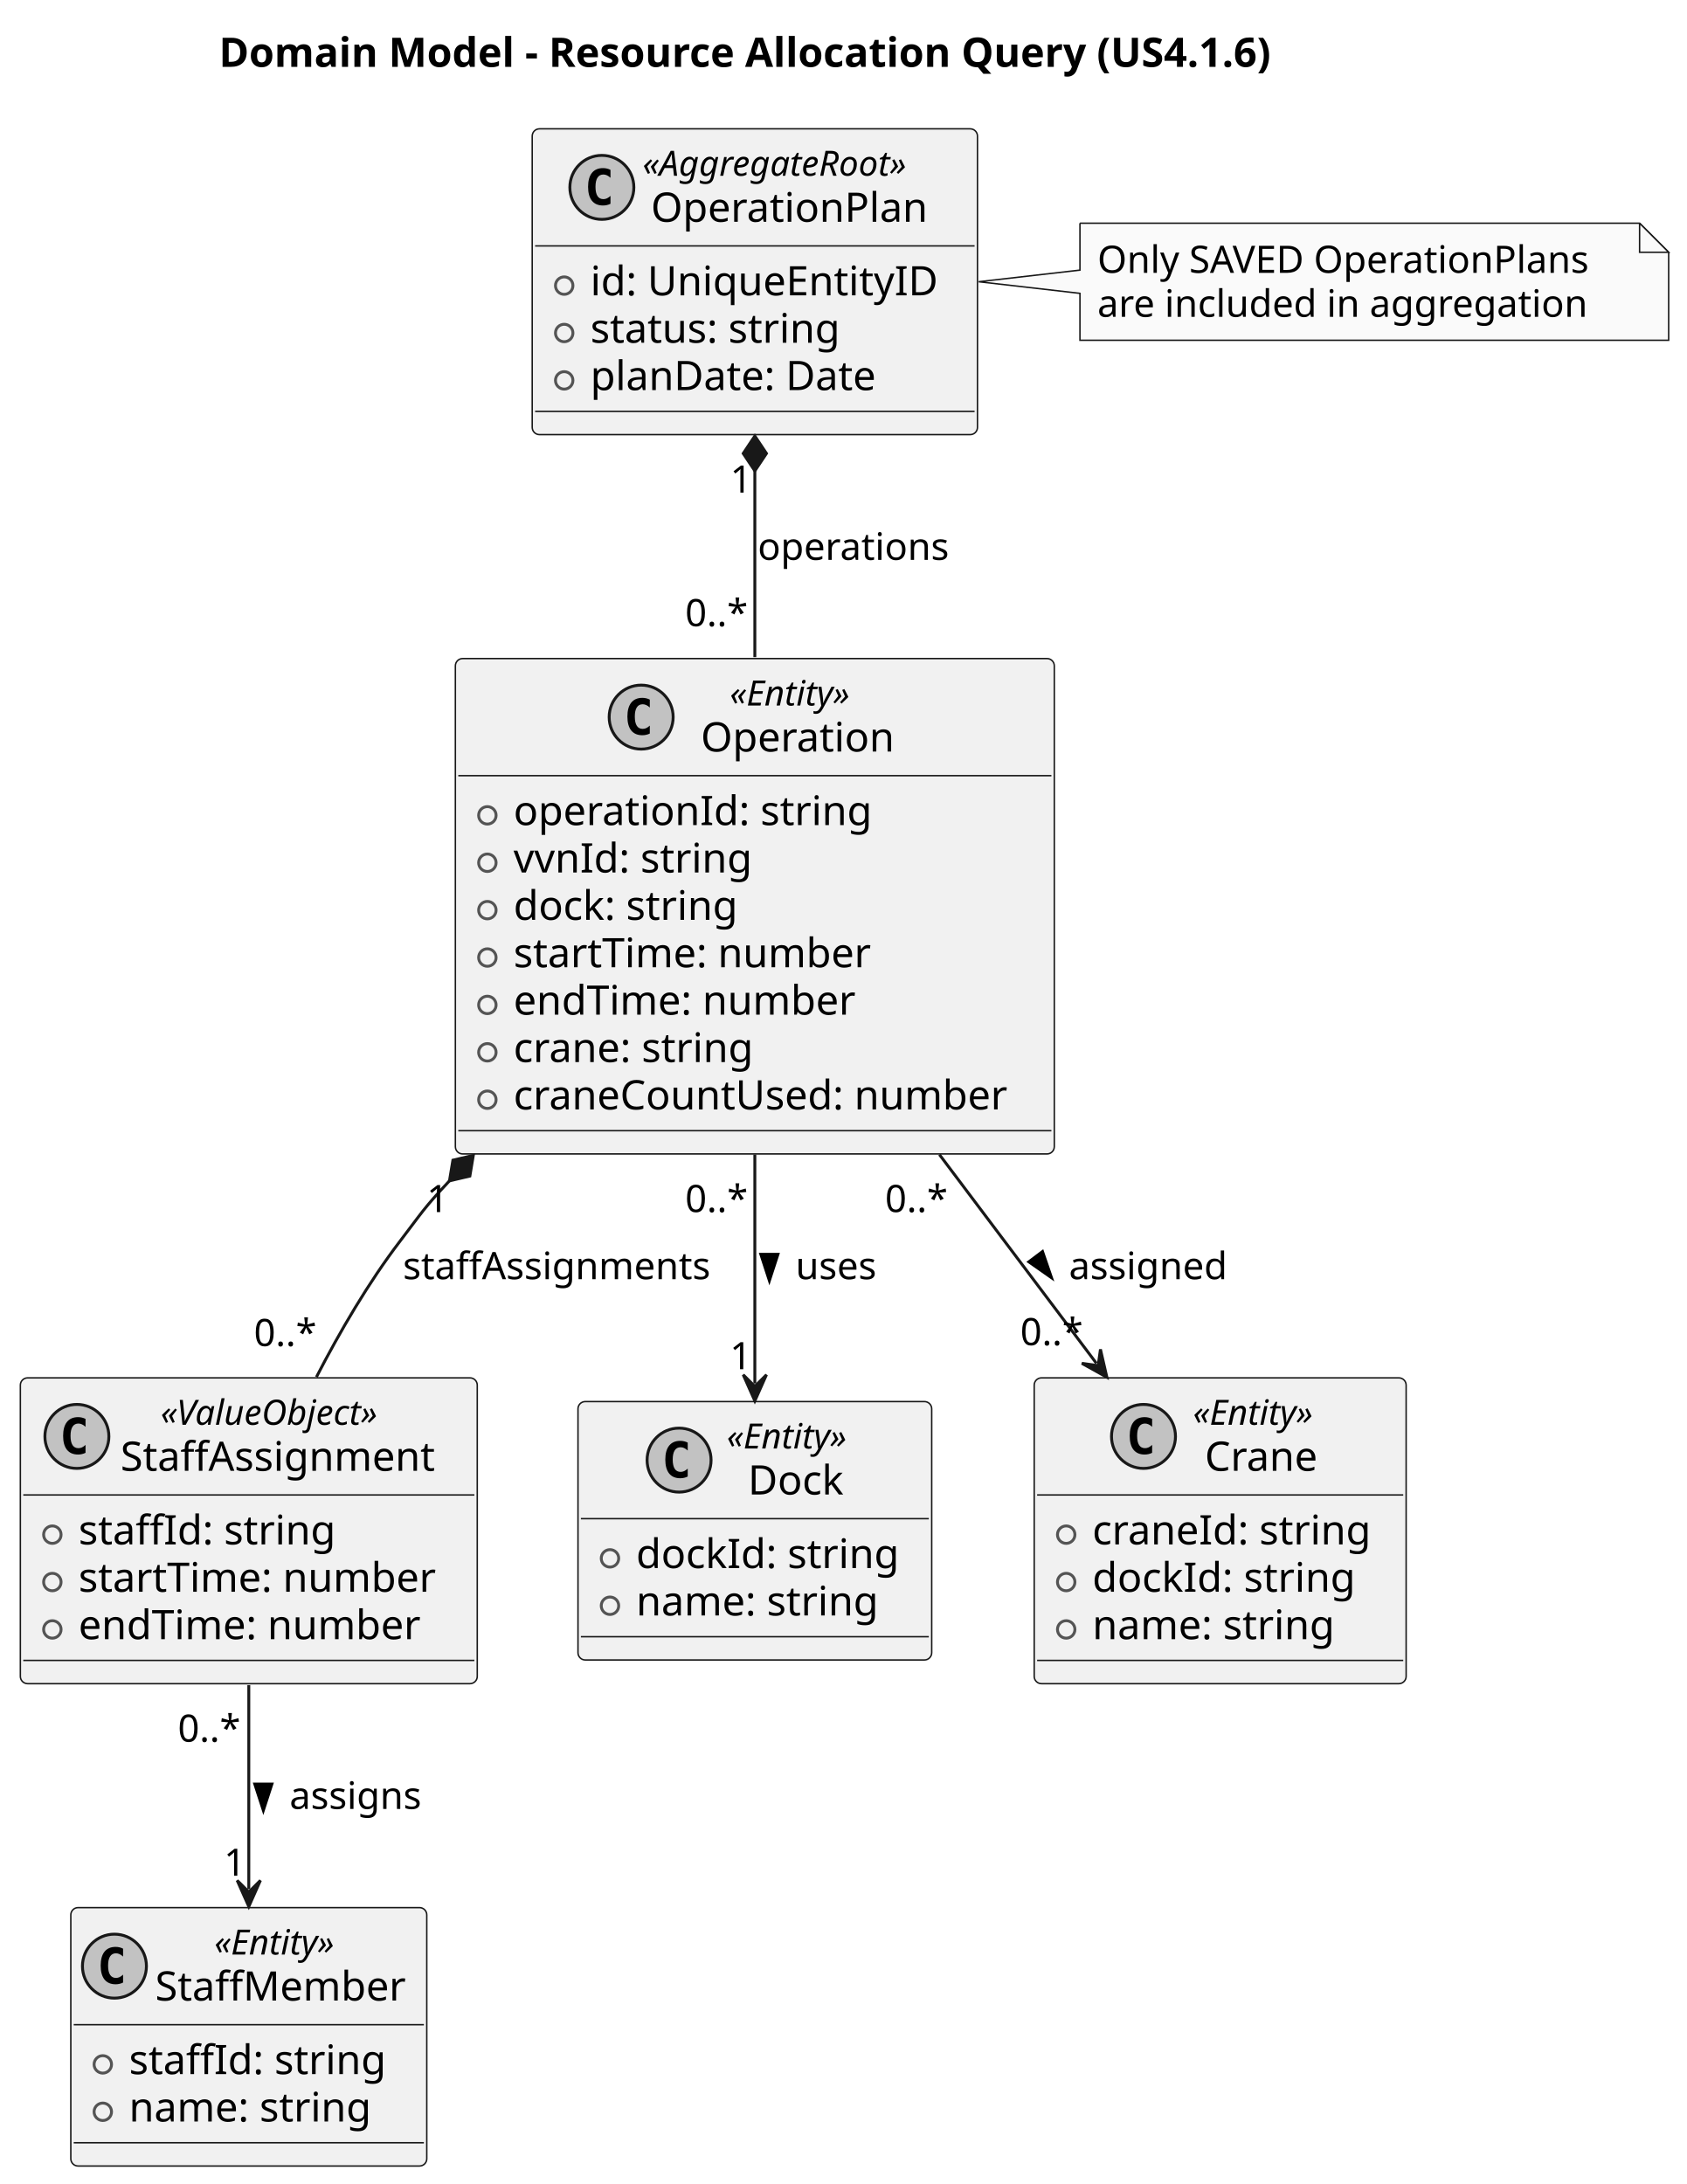
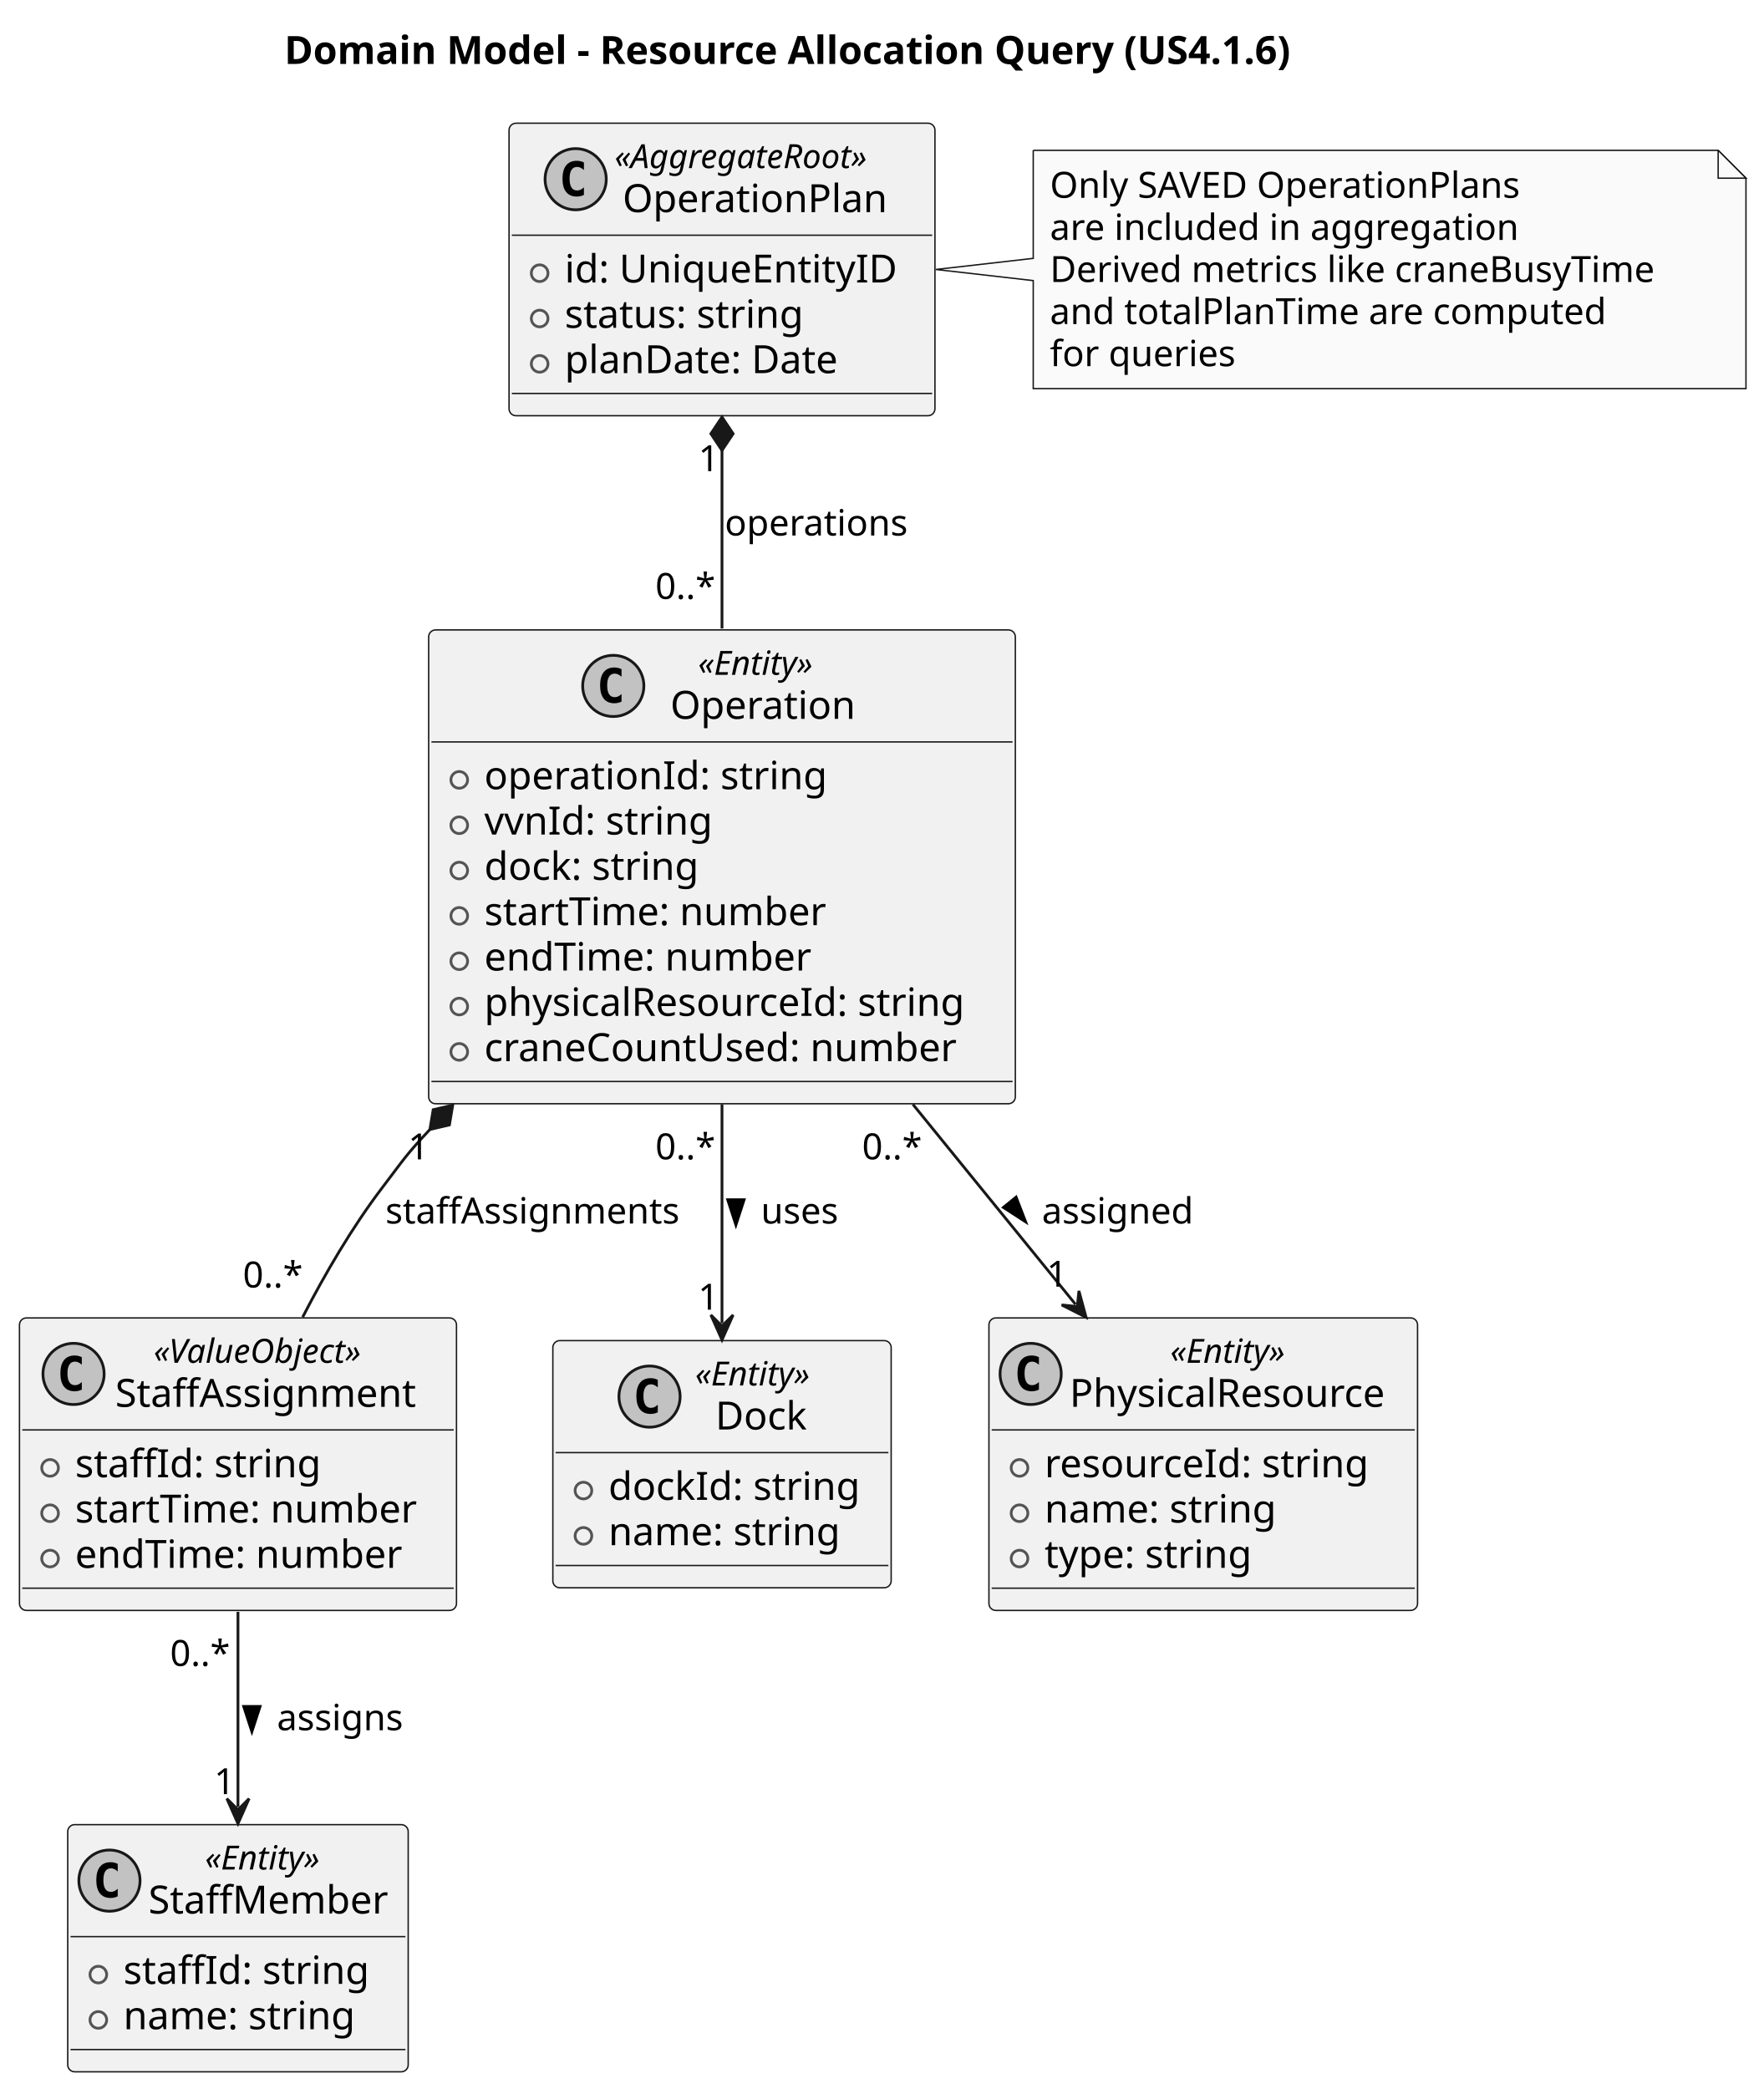
- <svg xmlns="http://www.w3.org/2000/svg" contentStyleType="text/css" data-diagram-type="CLASS" height="751px" preserveAspectRatio="none" style="width:580px;height:751px;background:#FFFFFF;" version="1.1" viewBox="0 0 580 751" width="580px" zoomAndPan="magnify">
+ <svg xmlns="http://www.w3.org/2000/svg" contentStyleType="text/css" data-diagram-type="CLASS" height="751px" preserveAspectRatio="none" style="width:634px;height:751px;background:#FFFFFF;" version="1.1" viewBox="0 0 634 751" width="634px" zoomAndPan="magnify">
  <defs />
  <g>
    <g class="title" data-source-line="3">
-       <text fill="#000000" font-family="sans-serif" font-size="14" font-weight="bold" lengthAdjust="spacing" textLength="416.227" x="75.271" y="22.995">Domain Model - Resource Allocation Query (US4.1.6)</text>
+       <text fill="#000000" font-family="sans-serif" font-size="14" font-weight="bold" lengthAdjust="spacing" textLength="416.227" x="102.219" y="22.995">Domain Model - Resource Allocation Query (US4.1.6)</text>
    </g>
    <g class="entity" data-qualified-name="OperationPlan" data-source-line="8" id="ent0002">
      <rect fill="#F1F1F1" height="105.156" rx="2.5" ry="2.5" style="stroke:#181818;stroke-width:0.5;" width="153.107" x="183" y="44.297" />
      <ellipse cx="206.946" cy="64.43" fill="#C2C2C2" rx="11" ry="11" style="stroke:#181818;stroke-width:1;" />
      <path d="M209.914,70.07 Q209.336,70.367 208.696,70.508 Q208.055,70.664 207.352,70.664 Q204.852,70.664 203.524,69.023 Q202.211,67.367 202.211,64.242 Q202.211,61.117 203.524,59.461 Q204.852,57.805 207.352,57.805 Q208.055,57.805 208.696,57.961 Q209.352,58.117 209.914,58.414 L209.914,61.133 Q209.289,60.555 208.696,60.289 Q208.102,60.008 207.477,60.008 Q206.133,60.008 205.446,61.086 Q204.758,62.148 204.758,64.242 Q204.758,66.336 205.446,67.414 Q206.133,68.477 207.477,68.477 Q208.102,68.477 208.696,68.211 Q209.289,67.93 209.914,67.352 L209.914,70.07 Z " fill="#000000" />
      <text fill="#000000" font-family="sans-serif" font-size="12" font-style="italic" lengthAdjust="spacing" textLength="105.228" x="220.933" y="60.435">«AggregateRoot»</text>
      <text fill="#000000" font-family="sans-serif" font-size="14" lengthAdjust="spacing" textLength="99.456" x="223.82" y="76.261">OperationPlan</text>
      <line style="stroke:#181818;stroke-width:0.5;" x1="184" x2="335.107" y1="84.562" y2="84.562" />
      <g data-visibility-modifier="PUBLIC_FIELD">
        <ellipse cx="194" cy="98.211" fill="none" rx="3" ry="3" style="stroke:#545454;stroke-width:1;" />
      </g>
      <text fill="#000000" font-family="sans-serif" font-size="14" lengthAdjust="spacing" textLength="127.107" x="203" y="101.558">id: UniqueEntityID</text>
      <g data-visibility-modifier="PUBLIC_FIELD">
        <ellipse cx="194" cy="114.508" fill="none" rx="3" ry="3" style="stroke:#545454;stroke-width:1;" />
      </g>
      <text fill="#000000" font-family="sans-serif" font-size="14" lengthAdjust="spacing" textLength="92.374" x="203" y="117.855">status: string</text>
      <g data-visibility-modifier="PUBLIC_FIELD">
        <ellipse cx="194" cy="130.805" fill="none" rx="3" ry="3" style="stroke:#545454;stroke-width:1;" />
      </g>
      <text fill="#000000" font-family="sans-serif" font-size="14" lengthAdjust="spacing" textLength="106.319" x="203" y="134.151">planDate: Date</text>
      <line style="stroke:#181818;stroke-width:0.5;" x1="184" x2="335.107" y1="141.453" y2="141.453" />
    </g>
    <g class="entity" data-qualified-name="Operation" data-source-line="14" id="ent0003">
-       <rect fill="#F1F1F1" height="170.344" rx="2.5" ry="2.5" style="stroke:#181818;stroke-width:0.5;" width="205.942" x="156.58" y="226.457" />
-       <ellipse cx="220.465" cy="246.59" fill="#C2C2C2" rx="11" ry="11" style="stroke:#181818;stroke-width:1;" />
-       <path d="M223.434,252.23 Q222.856,252.527 222.215,252.668 Q221.575,252.824 220.871,252.824 Q218.371,252.824 217.043,251.183 Q215.731,249.527 215.731,246.402 Q215.731,243.277 217.043,241.621 Q218.371,239.965 220.871,239.965 Q221.575,239.965 222.215,240.121 Q222.871,240.277 223.434,240.574 L223.434,243.293 Q222.809,242.715 222.215,242.449 Q221.621,242.168 220.996,242.168 Q219.653,242.168 218.965,243.246 Q218.278,244.308 218.278,246.402 Q218.278,248.496 218.965,249.574 Q219.653,250.637 220.996,250.637 Q221.621,250.637 222.215,250.371 Q222.809,250.09 223.434,249.512 L223.434,252.23 Z " fill="#000000" />
-       <text fill="#000000" font-family="sans-serif" font-size="12" font-style="italic" lengthAdjust="spacing" textLength="49.717" x="250.943" y="242.595">«Entity»</text>
-       <text fill="#000000" font-family="sans-serif" font-size="14" lengthAdjust="spacing" textLength="69.672" x="240.965" y="258.421">Operation</text>
-       <line style="stroke:#181818;stroke-width:0.5;" x1="157.58" x2="361.522" y1="266.723" y2="266.723" />
+       <rect fill="#F1F1F1" height="170.344" rx="2.5" ry="2.5" style="stroke:#181818;stroke-width:0.5;" width="210.905" x="154.1" y="226.457" />
+       <ellipse cx="220.467" cy="246.59" fill="#C2C2C2" rx="11" ry="11" style="stroke:#181818;stroke-width:1;" />
+       <path d="M223.435,252.23 Q222.857,252.527 222.217,252.668 Q221.576,252.824 220.873,252.824 Q218.373,252.824 217.045,251.183 Q215.732,249.527 215.732,246.402 Q215.732,243.277 217.045,241.621 Q218.373,239.965 220.873,239.965 Q221.576,239.965 222.217,240.121 Q222.873,240.277 223.435,240.574 L223.435,243.293 Q222.81,242.715 222.217,242.449 Q221.623,242.168 220.998,242.168 Q219.654,242.168 218.967,243.246 Q218.279,244.308 218.279,246.402 Q218.279,248.496 218.967,249.574 Q219.654,250.637 220.998,250.637 Q221.623,250.637 222.217,250.371 Q222.81,250.09 223.435,249.512 L223.435,252.23 Z " fill="#000000" />
+       <text fill="#000000" font-family="sans-serif" font-size="12" font-style="italic" lengthAdjust="spacing" textLength="49.717" x="250.944" y="242.595">«Entity»</text>
+       <text fill="#000000" font-family="sans-serif" font-size="14" lengthAdjust="spacing" textLength="69.672" x="240.967" y="258.421">Operation</text>
+       <line style="stroke:#181818;stroke-width:0.5;" x1="155.1" x2="364.005" y1="266.723" y2="266.723" />
      <g data-visibility-modifier="PUBLIC_FIELD">
-         <ellipse cx="167.58" cy="280.371" fill="none" rx="3" ry="3" style="stroke:#545454;stroke-width:1;" />
+         <ellipse cx="165.1" cy="280.371" fill="none" rx="3" ry="3" style="stroke:#545454;stroke-width:1;" />
      </g>
-       <text fill="#000000" font-family="sans-serif" font-size="14" lengthAdjust="spacing" textLength="129.589" x="176.58" y="283.718">operationId: string</text>
+       <text fill="#000000" font-family="sans-serif" font-size="14" lengthAdjust="spacing" textLength="129.589" x="174.1" y="283.718">operationId: string</text>
      <g data-visibility-modifier="PUBLIC_FIELD">
-         <ellipse cx="167.58" cy="296.668" fill="none" rx="3" ry="3" style="stroke:#545454;stroke-width:1;" />
+         <ellipse cx="165.1" cy="296.668" fill="none" rx="3" ry="3" style="stroke:#545454;stroke-width:1;" />
      </g>
-       <text fill="#000000" font-family="sans-serif" font-size="14" lengthAdjust="spacing" textLength="87.814" x="176.58" y="300.014">vvnId: string</text>
+       <text fill="#000000" font-family="sans-serif" font-size="14" lengthAdjust="spacing" textLength="87.814" x="174.1" y="300.014">vvnId: string</text>
      <g data-visibility-modifier="PUBLIC_FIELD">
-         <ellipse cx="167.58" cy="312.965" fill="none" rx="3" ry="3" style="stroke:#545454;stroke-width:1;" />
+         <ellipse cx="165.1" cy="312.965" fill="none" rx="3" ry="3" style="stroke:#545454;stroke-width:1;" />
      </g>
-       <text fill="#000000" font-family="sans-serif" font-size="14" lengthAdjust="spacing" textLength="82.612" x="176.58" y="316.311">dock: string</text>
+       <text fill="#000000" font-family="sans-serif" font-size="14" lengthAdjust="spacing" textLength="82.612" x="174.1" y="316.311">dock: string</text>
      <g data-visibility-modifier="PUBLIC_FIELD">
-         <ellipse cx="167.58" cy="329.262" fill="none" rx="3" ry="3" style="stroke:#545454;stroke-width:1;" />
+         <ellipse cx="165.1" cy="329.262" fill="none" rx="3" ry="3" style="stroke:#545454;stroke-width:1;" />
      </g>
-       <text fill="#000000" font-family="sans-serif" font-size="14" lengthAdjust="spacing" textLength="131.106" x="176.58" y="332.608">startTime: number</text>
+       <text fill="#000000" font-family="sans-serif" font-size="14" lengthAdjust="spacing" textLength="131.106" x="174.1" y="332.608">startTime: number</text>
      <g data-visibility-modifier="PUBLIC_FIELD">
-         <ellipse cx="167.58" cy="345.558" fill="none" rx="3" ry="3" style="stroke:#545454;stroke-width:1;" />
+         <ellipse cx="165.1" cy="345.558" fill="none" rx="3" ry="3" style="stroke:#545454;stroke-width:1;" />
      </g>
-       <text fill="#000000" font-family="sans-serif" font-size="14" lengthAdjust="spacing" textLength="124.872" x="176.58" y="348.905">endTime: number</text>
+       <text fill="#000000" font-family="sans-serif" font-size="14" lengthAdjust="spacing" textLength="124.872" x="174.1" y="348.905">endTime: number</text>
      <g data-visibility-modifier="PUBLIC_FIELD">
-         <ellipse cx="167.58" cy="361.855" fill="none" rx="3" ry="3" style="stroke:#545454;stroke-width:1;" />
+         <ellipse cx="165.1" cy="361.855" fill="none" rx="3" ry="3" style="stroke:#545454;stroke-width:1;" />
      </g>
-       <text fill="#000000" font-family="sans-serif" font-size="14" lengthAdjust="spacing" textLength="88.874" x="176.58" y="365.202">crane: string</text>
+       <text fill="#000000" font-family="sans-serif" font-size="14" lengthAdjust="spacing" textLength="184.905" x="174.1" y="365.202">physicalResourceId: string</text>
      <g data-visibility-modifier="PUBLIC_FIELD">
-         <ellipse cx="167.58" cy="378.152" fill="none" rx="3" ry="3" style="stroke:#545454;stroke-width:1;" />
+         <ellipse cx="165.1" cy="378.152" fill="none" rx="3" ry="3" style="stroke:#545454;stroke-width:1;" />
      </g>
-       <text fill="#000000" font-family="sans-serif" font-size="14" lengthAdjust="spacing" textLength="179.942" x="176.58" y="381.499">craneCountUsed: number</text>
-       <line style="stroke:#181818;stroke-width:0.5;" x1="157.58" x2="361.522" y1="388.801" y2="388.801" />
+       <text fill="#000000" font-family="sans-serif" font-size="14" lengthAdjust="spacing" textLength="179.942" x="174.1" y="381.499">craneCountUsed: number</text>
+       <line style="stroke:#181818;stroke-width:0.5;" x1="155.1" x2="364.005" y1="388.801" y2="388.801" />
    </g>
    <g class="entity" data-qualified-name="StaffAssignment" data-source-line="24" id="ent0004">
      <rect fill="#F1F1F1" height="105.156" rx="2.5" ry="2.5" style="stroke:#181818;stroke-width:0.5;" width="157.106" x="7" y="473.797" />
      <ellipse cx="26.44" cy="493.93" fill="#C2C2C2" rx="11" ry="11" style="stroke:#181818;stroke-width:1;" />
      <path d="M29.409,499.57 Q28.83,499.867 28.19,500.008 Q27.549,500.164 26.846,500.164 Q24.346,500.164 23.018,498.523 Q21.705,496.867 21.705,493.742 Q21.705,490.617 23.018,488.961 Q24.346,487.305 26.846,487.305 Q27.549,487.305 28.19,487.461 Q28.846,487.617 29.409,487.914 L29.409,490.633 Q28.784,490.055 28.19,489.789 Q27.596,489.508 26.971,489.508 Q25.627,489.508 24.94,490.586 Q24.252,491.648 24.252,493.742 Q24.252,495.836 24.94,496.914 Q25.627,497.977 26.971,497.977 Q27.596,497.977 28.19,497.711 Q28.784,497.43 29.409,496.852 L29.409,499.57 Z " fill="#000000" />
      <text fill="#000000" font-family="sans-serif" font-size="12" font-style="italic" lengthAdjust="spacing" textLength="87.65" x="55.221" y="489.935">«ValueObject»</text>
      <text fill="#000000" font-family="sans-serif" font-size="14" lengthAdjust="spacing" textLength="115.24" x="41.426" y="505.761">StaffAssignment</text>
      <line style="stroke:#181818;stroke-width:0.5;" x1="8" x2="163.106" y1="514.062" y2="514.062" />
      <g data-visibility-modifier="PUBLIC_FIELD">
        <ellipse cx="18" cy="527.711" fill="none" rx="3" ry="3" style="stroke:#545454;stroke-width:1;" />
      </g>
      <text fill="#000000" font-family="sans-serif" font-size="14" lengthAdjust="spacing" textLength="93.591" x="27" y="531.058">staffId: string</text>
      <g data-visibility-modifier="PUBLIC_FIELD">
        <ellipse cx="18" cy="544.008" fill="none" rx="3" ry="3" style="stroke:#545454;stroke-width:1;" />
      </g>
      <text fill="#000000" font-family="sans-serif" font-size="14" lengthAdjust="spacing" textLength="131.106" x="27" y="547.355">startTime: number</text>
      <g data-visibility-modifier="PUBLIC_FIELD">
        <ellipse cx="18" cy="560.305" fill="none" rx="3" ry="3" style="stroke:#545454;stroke-width:1;" />
      </g>
      <text fill="#000000" font-family="sans-serif" font-size="14" lengthAdjust="spacing" textLength="124.872" x="27" y="563.651">endTime: number</text>
      <line style="stroke:#181818;stroke-width:0.5;" x1="8" x2="163.106" y1="570.953" y2="570.953" />
    </g>
    <g class="entity" data-qualified-name="Dock" data-source-line="33" id="ent0005">
      <rect fill="#F1F1F1" height="88.859" rx="2.5" ry="2.5" style="stroke:#181818;stroke-width:0.5;" width="121.628" x="198.74" y="481.947" />
      <ellipse cx="233.5" cy="502.08" fill="#C2C2C2" rx="11" ry="11" style="stroke:#181818;stroke-width:1;" />
      <path d="M236.469,507.72 Q235.891,508.017 235.25,508.158 Q234.609,508.314 233.906,508.314 Q231.406,508.314 230.078,506.673 Q228.766,505.017 228.766,501.892 Q228.766,498.767 230.078,497.111 Q231.406,495.455 233.906,495.455 Q234.609,495.455 235.25,495.611 Q235.906,495.767 236.469,496.064 L236.469,498.783 Q235.844,498.205 235.25,497.939 Q234.656,497.658 234.031,497.658 Q232.688,497.658 232,498.736 Q231.312,499.798 231.312,501.892 Q231.312,503.986 232,505.064 Q232.688,506.127 234.031,506.127 Q234.656,506.127 235.25,505.861 Q235.844,505.58 236.469,505.002 L236.469,507.72 Z " fill="#000000" />
      <text fill="#000000" font-family="sans-serif" font-size="12" font-style="italic" lengthAdjust="spacing" textLength="49.717" x="249.891" y="498.086">«Entity»</text>
      <text fill="#000000" font-family="sans-serif" font-size="14" lengthAdjust="spacing" textLength="35.15" x="257.174" y="513.911">Dock</text>
      <line style="stroke:#181818;stroke-width:0.5;" x1="199.74" x2="319.368" y1="522.212" y2="522.212" />
      <g data-visibility-modifier="PUBLIC_FIELD">
        <ellipse cx="209.74" cy="535.861" fill="none" rx="3" ry="3" style="stroke:#545454;stroke-width:1;" />
      </g>
      <text fill="#000000" font-family="sans-serif" font-size="14" lengthAdjust="spacing" textLength="95.628" x="218.74" y="539.208">dockId: string</text>
      <g data-visibility-modifier="PUBLIC_FIELD">
        <ellipse cx="209.74" cy="552.158" fill="none" rx="3" ry="3" style="stroke:#545454;stroke-width:1;" />
      </g>
      <text fill="#000000" font-family="sans-serif" font-size="14" lengthAdjust="spacing" textLength="89.059" x="218.74" y="555.505">name: string</text>
      <line style="stroke:#181818;stroke-width:0.5;" x1="199.74" x2="319.368" y1="562.806" y2="562.806" />
    </g>
-     <g class="entity" data-qualified-name="Crane" data-source-line="38" id="ent0006">
-       <rect fill="#F1F1F1" height="105.156" rx="2.5" ry="2.5" style="stroke:#181818;stroke-width:0.5;" width="127.89" x="355.61" y="473.797" />
-       <ellipse cx="393.188" cy="493.93" fill="#C2C2C2" rx="11" ry="11" style="stroke:#181818;stroke-width:1;" />
-       <path d="M396.156,499.57 Q395.578,499.867 394.938,500.008 Q394.297,500.164 393.594,500.164 Q391.094,500.164 389.766,498.523 Q388.453,496.867 388.453,493.742 Q388.453,490.617 389.766,488.961 Q391.094,487.305 393.594,487.305 Q394.297,487.305 394.938,487.461 Q395.594,487.617 396.156,487.914 L396.156,490.633 Q395.531,490.055 394.938,489.789 Q394.344,489.508 393.719,489.508 Q392.375,489.508 391.688,490.586 Q391,491.648 391,493.742 Q391,495.836 391.688,496.914 Q392.375,497.977 393.719,497.977 Q394.344,497.977 394.938,497.711 Q395.531,497.43 396.156,496.852 L396.156,499.57 Z " fill="#000000" />
-       <text fill="#000000" font-family="sans-serif" font-size="12" font-style="italic" lengthAdjust="spacing" textLength="49.717" x="410.205" y="489.935">«Entity»</text>
-       <text fill="#000000" font-family="sans-serif" font-size="14" lengthAdjust="spacing" textLength="41.597" x="414.265" y="505.761">Crane</text>
-       <line style="stroke:#181818;stroke-width:0.5;" x1="356.61" x2="482.5" y1="514.062" y2="514.062" />
+     <g class="entity" data-qualified-name="PhysicalResource" data-source-line="38" id="ent0006">
+       <rect fill="#F1F1F1" height="105.156" rx="2.5" ry="2.5" style="stroke:#181818;stroke-width:0.5;" width="154.09" x="355.51" y="473.797" />
+       <ellipse cx="370.51" cy="493.93" fill="#C2C2C2" rx="11" ry="11" style="stroke:#181818;stroke-width:1;" />
+       <path d="M373.479,499.57 Q372.901,499.867 372.26,500.008 Q371.619,500.164 370.916,500.164 Q368.416,500.164 367.088,498.523 Q365.776,496.867 365.776,493.742 Q365.776,490.617 367.088,488.961 Q368.416,487.305 370.916,487.305 Q371.619,487.305 372.26,487.461 Q372.916,487.617 373.479,487.914 L373.479,490.633 Q372.854,490.055 372.26,489.789 Q371.666,489.508 371.041,489.508 Q369.697,489.508 369.01,490.586 Q368.322,491.648 368.322,493.742 Q368.322,495.836 369.01,496.914 Q369.697,497.977 371.041,497.977 Q371.666,497.977 372.26,497.711 Q372.854,497.43 373.479,496.852 L373.479,499.57 Z " fill="#000000" />
+       <text fill="#000000" font-family="sans-serif" font-size="12" font-style="italic" lengthAdjust="spacing" textLength="49.717" x="420.697" y="489.935">«Entity»</text>
+       <text fill="#000000" font-family="sans-serif" font-size="14" lengthAdjust="spacing" textLength="122.09" x="384.51" y="505.761">PhysicalResource</text>
+       <line style="stroke:#181818;stroke-width:0.5;" x1="356.51" x2="508.6" y1="514.062" y2="514.062" />
      <g data-visibility-modifier="PUBLIC_FIELD">
-         <ellipse cx="366.61" cy="527.711" fill="none" rx="3" ry="3" style="stroke:#545454;stroke-width:1;" />
+         <ellipse cx="366.51" cy="527.711" fill="none" rx="3" ry="3" style="stroke:#545454;stroke-width:1;" />
      </g>
-       <text fill="#000000" font-family="sans-serif" font-size="14" lengthAdjust="spacing" textLength="101.89" x="375.61" y="531.058">craneId: string</text>
+       <text fill="#000000" font-family="sans-serif" font-size="14" lengthAdjust="spacing" textLength="123.539" x="375.51" y="531.058">resourceId: string</text>
      <g data-visibility-modifier="PUBLIC_FIELD">
-         <ellipse cx="366.61" cy="544.008" fill="none" rx="3" ry="3" style="stroke:#545454;stroke-width:1;" />
+         <ellipse cx="366.51" cy="544.008" fill="none" rx="3" ry="3" style="stroke:#545454;stroke-width:1;" />
      </g>
-       <text fill="#000000" font-family="sans-serif" font-size="14" lengthAdjust="spacing" textLength="95.628" x="375.61" y="547.355">dockId: string</text>
+       <text fill="#000000" font-family="sans-serif" font-size="14" lengthAdjust="spacing" textLength="89.059" x="375.51" y="547.355">name: string</text>
      <g data-visibility-modifier="PUBLIC_FIELD">
-         <ellipse cx="366.61" cy="560.305" fill="none" rx="3" ry="3" style="stroke:#545454;stroke-width:1;" />
+         <ellipse cx="366.51" cy="560.305" fill="none" rx="3" ry="3" style="stroke:#545454;stroke-width:1;" />
      </g>
-       <text fill="#000000" font-family="sans-serif" font-size="14" lengthAdjust="spacing" textLength="89.059" x="375.61" y="563.651">name: string</text>
-       <line style="stroke:#181818;stroke-width:0.5;" x1="356.61" x2="482.5" y1="570.953" y2="570.953" />
+       <text fill="#000000" font-family="sans-serif" font-size="14" lengthAdjust="spacing" textLength="80.63" x="375.51" y="563.651">type: string</text>
+       <line style="stroke:#181818;stroke-width:0.5;" x1="356.51" x2="508.6" y1="570.953" y2="570.953" />
    </g>
    <g class="entity" data-qualified-name="StaffMember" data-source-line="44" id="ent0007">
      <rect fill="#F1F1F1" height="88.859" rx="2.5" ry="2.5" style="stroke:#181818;stroke-width:0.5;" width="122.398" x="24.35" y="655.957" />
      <ellipse cx="39.35" cy="676.09" fill="#C2C2C2" rx="11" ry="11" style="stroke:#181818;stroke-width:1;" />
      <path d="M42.319,681.73 Q41.741,682.027 41.1,682.168 Q40.459,682.324 39.756,682.324 Q37.256,682.324 35.928,680.683 Q34.616,679.027 34.616,675.902 Q34.616,672.777 35.928,671.121 Q37.256,669.465 39.756,669.465 Q40.459,669.465 41.1,669.621 Q41.756,669.777 42.319,670.074 L42.319,672.793 Q41.694,672.215 41.1,671.949 Q40.506,671.668 39.881,671.668 Q38.538,671.668 37.85,672.746 Q37.163,673.808 37.163,675.902 Q37.163,677.996 37.85,679.074 Q38.538,680.137 39.881,680.137 Q40.506,680.137 41.1,679.871 Q41.694,679.59 42.319,679.012 L42.319,681.73 Z " fill="#000000" />
      <text fill="#000000" font-family="sans-serif" font-size="12" font-style="italic" lengthAdjust="spacing" textLength="49.717" x="73.691" y="672.096">«Entity»</text>
      <text fill="#000000" font-family="sans-serif" font-size="14" lengthAdjust="spacing" textLength="90.398" x="53.35" y="687.921">StaffMember</text>
      <line style="stroke:#181818;stroke-width:0.5;" x1="25.35" x2="145.748" y1="696.222" y2="696.222" />
      <g data-visibility-modifier="PUBLIC_FIELD">
        <ellipse cx="35.35" cy="709.871" fill="none" rx="3" ry="3" style="stroke:#545454;stroke-width:1;" />
      </g>
      <text fill="#000000" font-family="sans-serif" font-size="14" lengthAdjust="spacing" textLength="93.591" x="44.35" y="713.218">staffId: string</text>
      <g data-visibility-modifier="PUBLIC_FIELD">
        <ellipse cx="35.35" cy="726.168" fill="none" rx="3" ry="3" style="stroke:#545454;stroke-width:1;" />
      </g>
      <text fill="#000000" font-family="sans-serif" font-size="14" lengthAdjust="spacing" textLength="89.059" x="44.35" y="729.514">name: string</text>
      <line style="stroke:#181818;stroke-width:0.5;" x1="25.35" x2="145.748" y1="736.816" y2="736.816" />
    </g>
    <g class="entity" data-qualified-name="GMN13" data-source-line="63" id="ent0014">
-       <path d="M371.34,76.747 L371.34,92.877 L336.52,96.877 L371.34,100.877 L371.34,117.013 A0,0 0 0 0 371.34,117.013 L573.769,117.013 A0,0 0 0 0 573.769,117.013 L573.769,86.747 L563.769,76.747 L371.34,76.747 A0,0 0 0 0 371.34,76.747" fill="#FAFAFA" style="stroke:#181818;stroke-width:0.5;" />
-       <path d="M563.769,76.747 L563.769,86.747 L573.769,86.747 L563.769,76.747" fill="#FAFAFA" style="stroke:#181818;stroke-width:0.5;" />
-       <text fill="#000000" font-family="sans-serif" font-size="13" lengthAdjust="spacing" textLength="181.429" x="377.34" y="93.814">Only SAVED OperationPlans</text>
-       <text fill="#000000" font-family="sans-serif" font-size="13" lengthAdjust="spacing" textLength="179.842" x="377.34" y="108.947">are included in aggregation</text>
+       <path d="M371.44,54.047 L371.44,92.877 L336.43,96.877 L371.44,100.877 L371.44,139.711 A0,0 0 0 0 371.44,139.711 L627.665,139.711 A0,0 0 0 0 627.665,139.711 L627.665,64.047 L617.665,54.047 L371.44,54.047 A0,0 0 0 0 371.44,54.047" fill="#FAFAFA" style="stroke:#181818;stroke-width:0.5;" />
+       <path d="M617.665,54.047 L617.665,64.047 L627.665,64.047 L617.665,54.047" fill="#FAFAFA" style="stroke:#181818;stroke-width:0.5;" />
+       <text fill="#000000" font-family="sans-serif" font-size="13" lengthAdjust="spacing" textLength="181.429" x="377.44" y="71.114">Only SAVED OperationPlans</text>
+       <text fill="#000000" font-family="sans-serif" font-size="13" lengthAdjust="spacing" textLength="179.842" x="377.44" y="86.247">are included in aggregation</text>
+       <text fill="#000000" font-family="sans-serif" font-size="13" lengthAdjust="spacing" textLength="235.225" x="377.44" y="101.379">Derived metrics like craneBusyTime</text>
+       <text fill="#000000" font-family="sans-serif" font-size="13" lengthAdjust="spacing" textLength="213.364" x="377.44" y="116.512">and totalPlanTime are computed</text>
+       <text fill="#000000" font-family="sans-serif" font-size="13" lengthAdjust="spacing" textLength="70.224" x="377.44" y="131.645">for queries</text>
    </g>
    <g class="link" data-entity-1="ent0002" data-entity-2="ent0003" data-link-type="composition" data-source-line="52" id="lnk8">
      <path codeLine="52" d="M259.55,161.927 C259.55,184.807 259.55,200.267 259.55,225.967" fill="none" id="OperationPlan-backto-Operation" style="stroke:#181818;stroke-width:1;" />
      <polygon fill="#181818" points="259.55,149.927,255.55,155.927,259.55,161.927,263.55,155.927,259.55,149.927" style="stroke:#181818;stroke-width:1;" />
      <text fill="#000000" font-family="sans-serif" font-size="13" lengthAdjust="spacing" textLength="69.189" x="260.55" y="192.524">operations</text>
      <text fill="#000000" font-family="sans-serif" font-size="13" lengthAdjust="spacing" textLength="8.271" x="251.079" y="169.382">1</text>
      <text fill="#000000" font-family="sans-serif" font-size="13" lengthAdjust="spacing" textLength="23.036" x="235.599" y="215.324">0..*</text>
    </g>
    <g class="link" data-entity-1="ent0003" data-entity-2="ent0004" data-link-type="composition" data-source-line="53" id="lnk9">
      <path codeLine="53" d="M154.544,406.053 C145.584,415.613 145.21,416.767 137.55,426.797 C126.69,441.027 116.89,457.847 108.8,473.517" fill="none" id="Operation-backto-StaffAssignment" style="stroke:#181818;stroke-width:1;" />
      <polygon fill="#181818" points="162.75,397.297,155.728,398.939,154.544,406.053,161.565,404.41,162.75,397.297" style="stroke:#181818;stroke-width:1;" />
      <text fill="#000000" font-family="sans-serif" font-size="13" lengthAdjust="spacing" textLength="112.303" x="138.55" y="439.864">staffAssignments</text>
      <text fill="#000000" font-family="sans-serif" font-size="13" lengthAdjust="spacing" textLength="8.271" x="146.728" y="416.793">1</text>
      <text fill="#000000" font-family="sans-serif" font-size="13" lengthAdjust="spacing" textLength="23.036" x="87.307" y="462.859">0..*</text>
    </g>
    <g class="link" data-entity-1="ent0003" data-entity-2="ent0005" data-link-type="dependency" data-source-line="55" id="lnk10">
      <path codeLine="55" d="M259.55,397.017 C259.55,426.027 259.55,451.307 259.55,475.727" fill="none" id="Operation-to-Dock" style="stroke:#181818;stroke-width:1;" />
      <polygon fill="#181818" points="259.55,481.727,263.55,472.727,259.55,476.727,255.55,472.727,259.55,481.727" style="stroke:#181818;stroke-width:1;" />
      <polygon fill="#000000" points="264.55,440.363,267.489,431.318,261.611,431.318,264.55,440.363" style="stroke:#000000;stroke-width:1;" />
      <text fill="#000000" font-family="sans-serif" font-size="13" lengthAdjust="spacing" textLength="29.783" x="273.55" y="439.864">uses</text>
      <text fill="#000000" font-family="sans-serif" font-size="13" lengthAdjust="spacing" textLength="23.036" x="235.599" y="416.782">0..*</text>
      <text fill="#000000" font-family="sans-serif" font-size="13" lengthAdjust="spacing" textLength="8.271" x="250.958" y="470.818">1</text>
    </g>
    <g class="link" data-entity-1="ent0003" data-entity-2="ent0006" data-link-type="dependency" data-source-line="56" id="lnk11">
-       <path codeLine="56" d="M323.02,397.017 C342.48,422.887 359.694,445.781 376.994,468.791" fill="none" id="Operation-to-Crane" style="stroke:#181818;stroke-width:1;" />
-       <polygon fill="#181818" points="380.6,473.587,378.389,463.99,377.595,469.59,371.994,468.797,380.6,473.587" style="stroke:#181818;stroke-width:1;" />
-       <polygon fill="#000000" points="361.555,439.359,358.468,430.364,353.77,433.897,361.555,439.359" style="stroke:#000000;stroke-width:1;" />
-       <text fill="#000000" font-family="sans-serif" font-size="13" lengthAdjust="spacing" textLength="57.865" x="367.55" y="439.864">assigned</text>
-       <text fill="#000000" font-family="sans-serif" font-size="13" lengthAdjust="spacing" textLength="23.036" x="304.325" y="416.782">0..*</text>
-       <text fill="#000000" font-family="sans-serif" font-size="13" lengthAdjust="spacing" textLength="23.036" x="350.822" y="462.562">0..*</text>
+       <path codeLine="56" d="M328.18,397.017 C349.21,422.887 367.945,445.922 386.655,468.932" fill="none" id="Operation-to-PhysicalResource" style="stroke:#181818;stroke-width:1;" />
+       <polygon fill="#181818" points="390.44,473.587,387.865,464.08,387.286,469.707,381.659,469.127,390.44,473.587" style="stroke:#181818;stroke-width:1;" />
+       <polygon fill="#000000" points="368.704,439.243,365.278,430.371,360.718,434.079,368.704,439.243" style="stroke:#000000;stroke-width:1;" />
+       <text fill="#000000" font-family="sans-serif" font-size="13" lengthAdjust="spacing" textLength="57.865" x="374.55" y="439.864">assigned</text>
+       <text fill="#000000" font-family="sans-serif" font-size="13" lengthAdjust="spacing" textLength="23.036" x="309.912" y="416.782">0..*</text>
+       <text fill="#000000" font-family="sans-serif" font-size="13" lengthAdjust="spacing" textLength="8.271" x="376.262" y="462.562">1</text>
    </g>
    <g class="link" data-entity-1="ent0004" data-entity-2="ent0007" data-link-type="dependency" data-source-line="57" id="lnk12">
      <path codeLine="57" d="M85.55,579.457 C85.55,603.777 85.55,626.417 85.55,649.607" fill="none" id="StaffAssignment-to-StaffMember" style="stroke:#181818;stroke-width:1;" />
      <polygon fill="#181818" points="85.55,655.607,89.55,646.607,85.55,650.607,81.55,646.607,85.55,655.607" style="stroke:#181818;stroke-width:1;" />
      <polygon fill="#000000" points="90.55,622.523,93.489,613.478,87.611,613.478,90.55,622.523" style="stroke:#000000;stroke-width:1;" />
      <text fill="#000000" font-family="sans-serif" font-size="13" lengthAdjust="spacing" textLength="48.388" x="99.55" y="622.024">assigns</text>
      <text fill="#000000" font-family="sans-serif" font-size="13" lengthAdjust="spacing" textLength="23.036" x="61.15" y="598.915">0..*</text>
      <text fill="#000000" font-family="sans-serif" font-size="13" lengthAdjust="spacing" textLength="8.271" x="76.983" y="645.005">1</text>
    </g>
  </g>
</svg>
